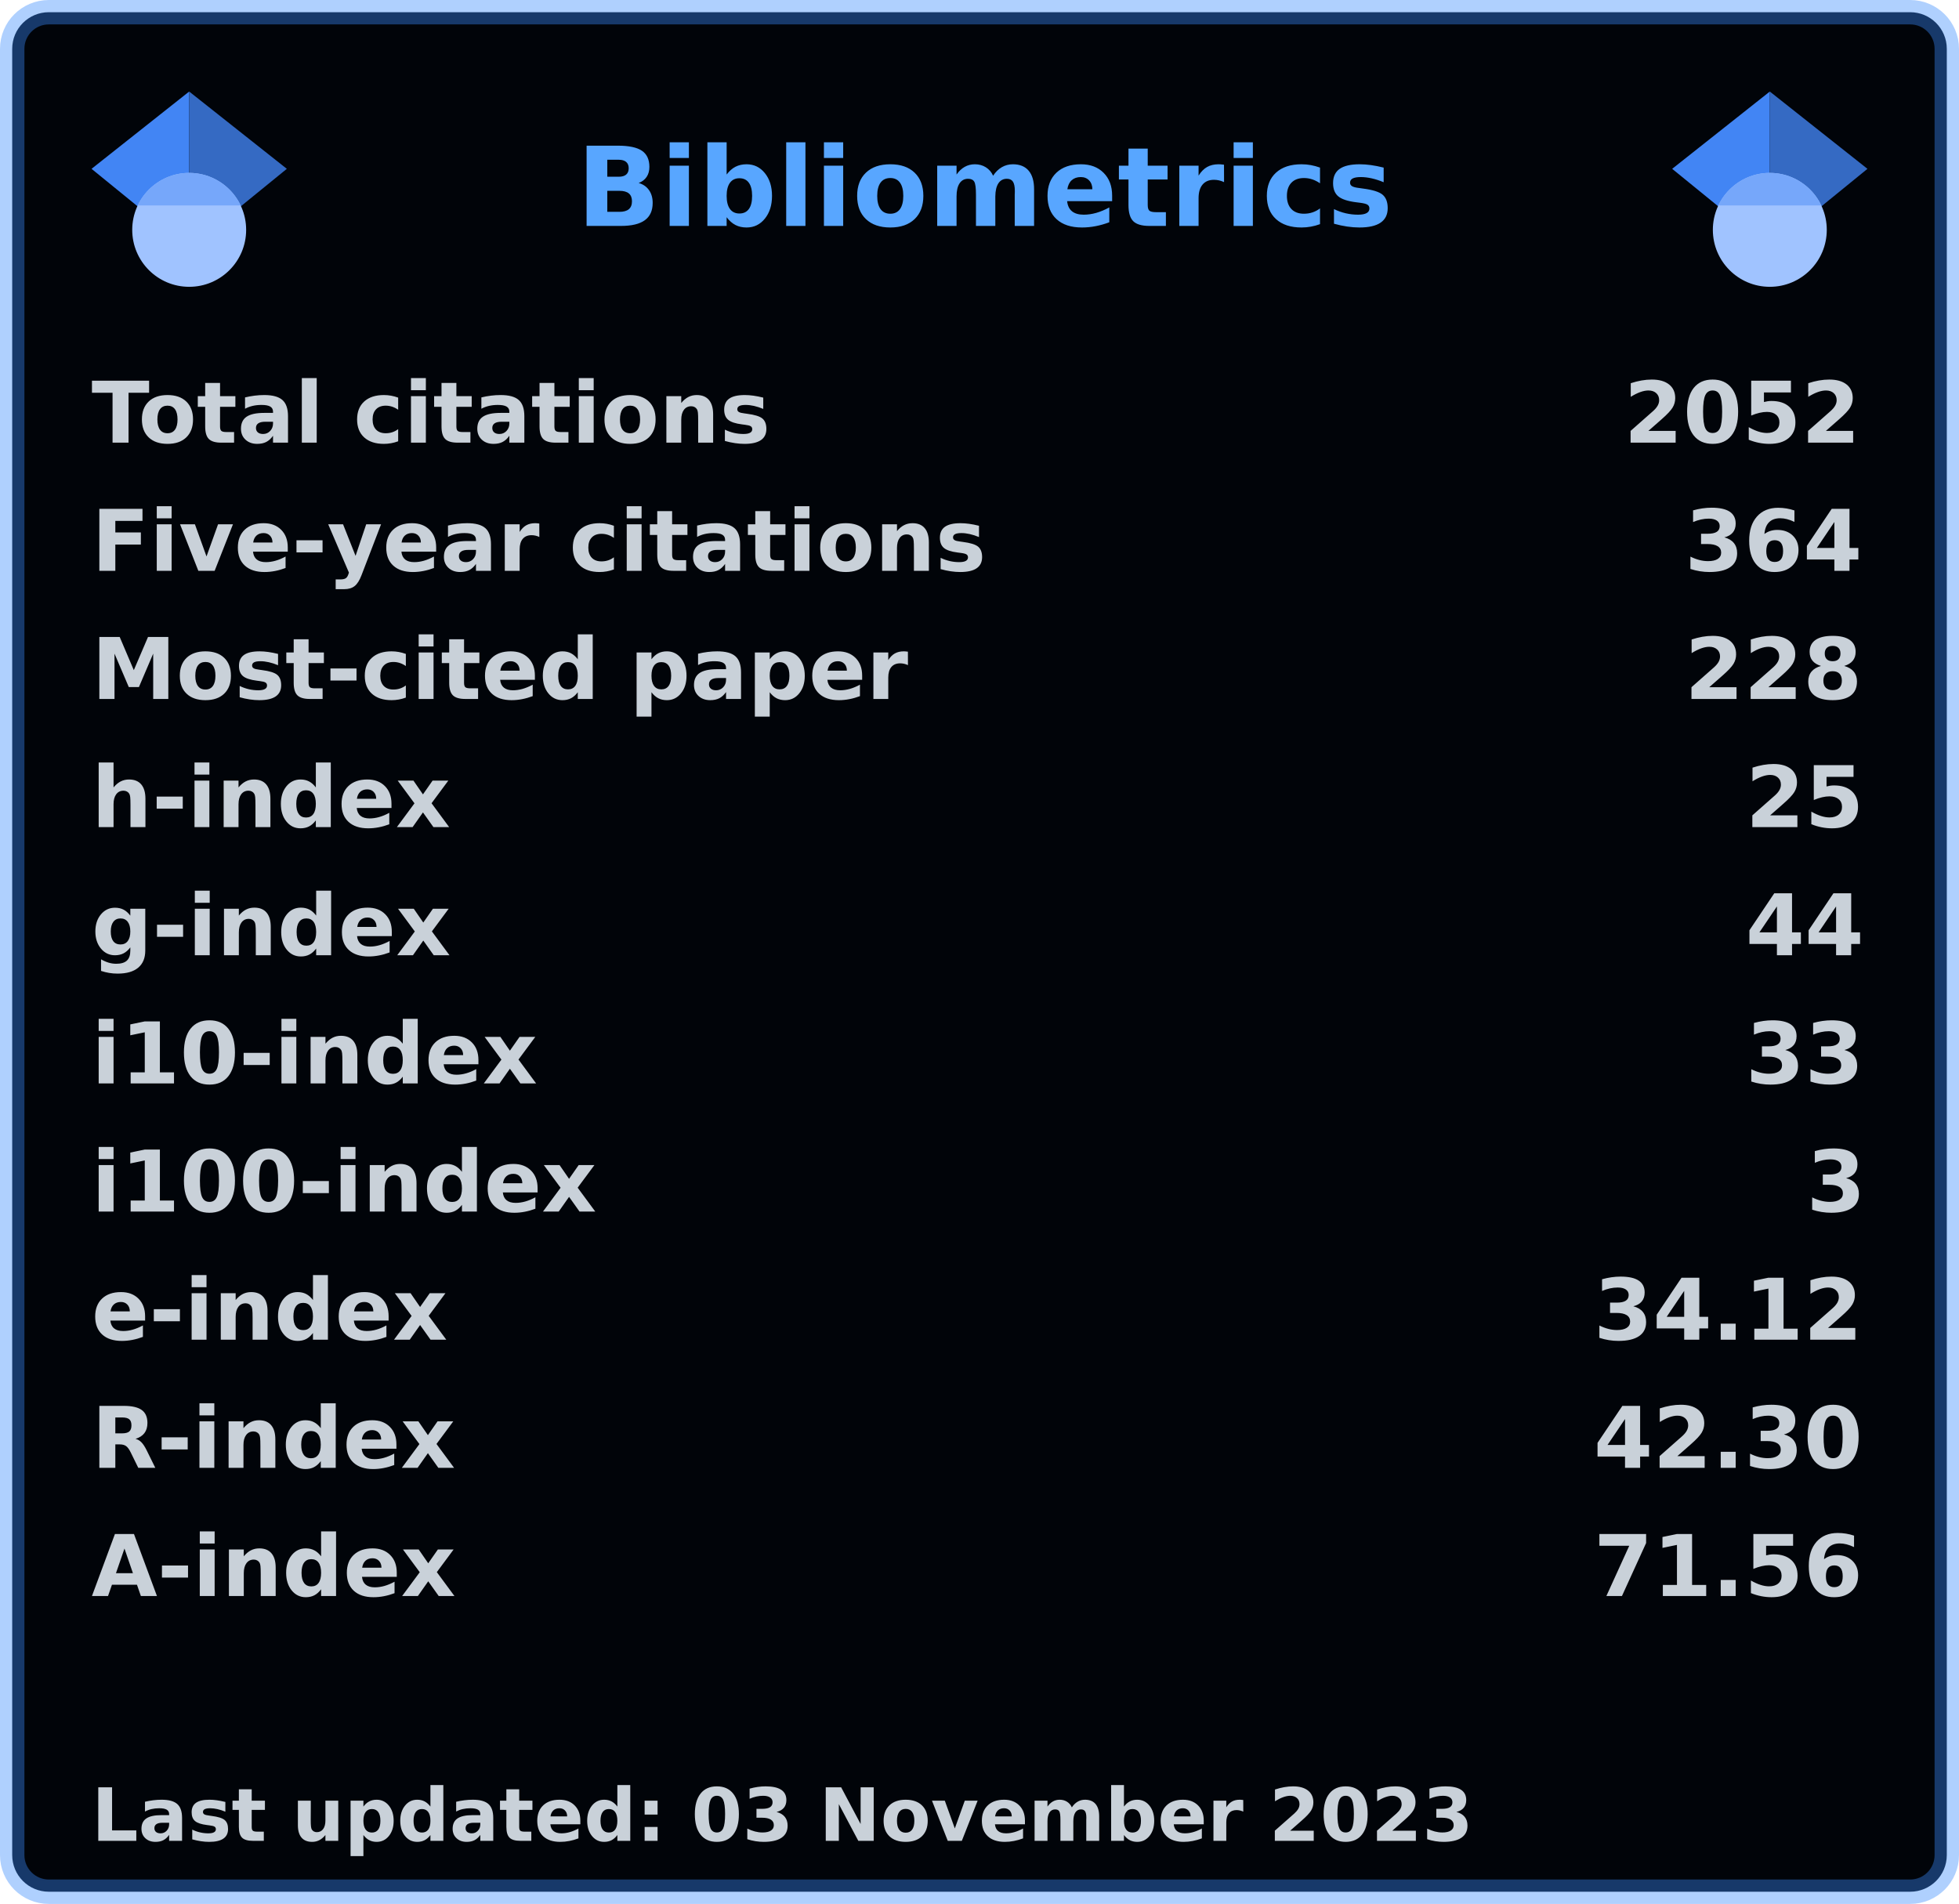
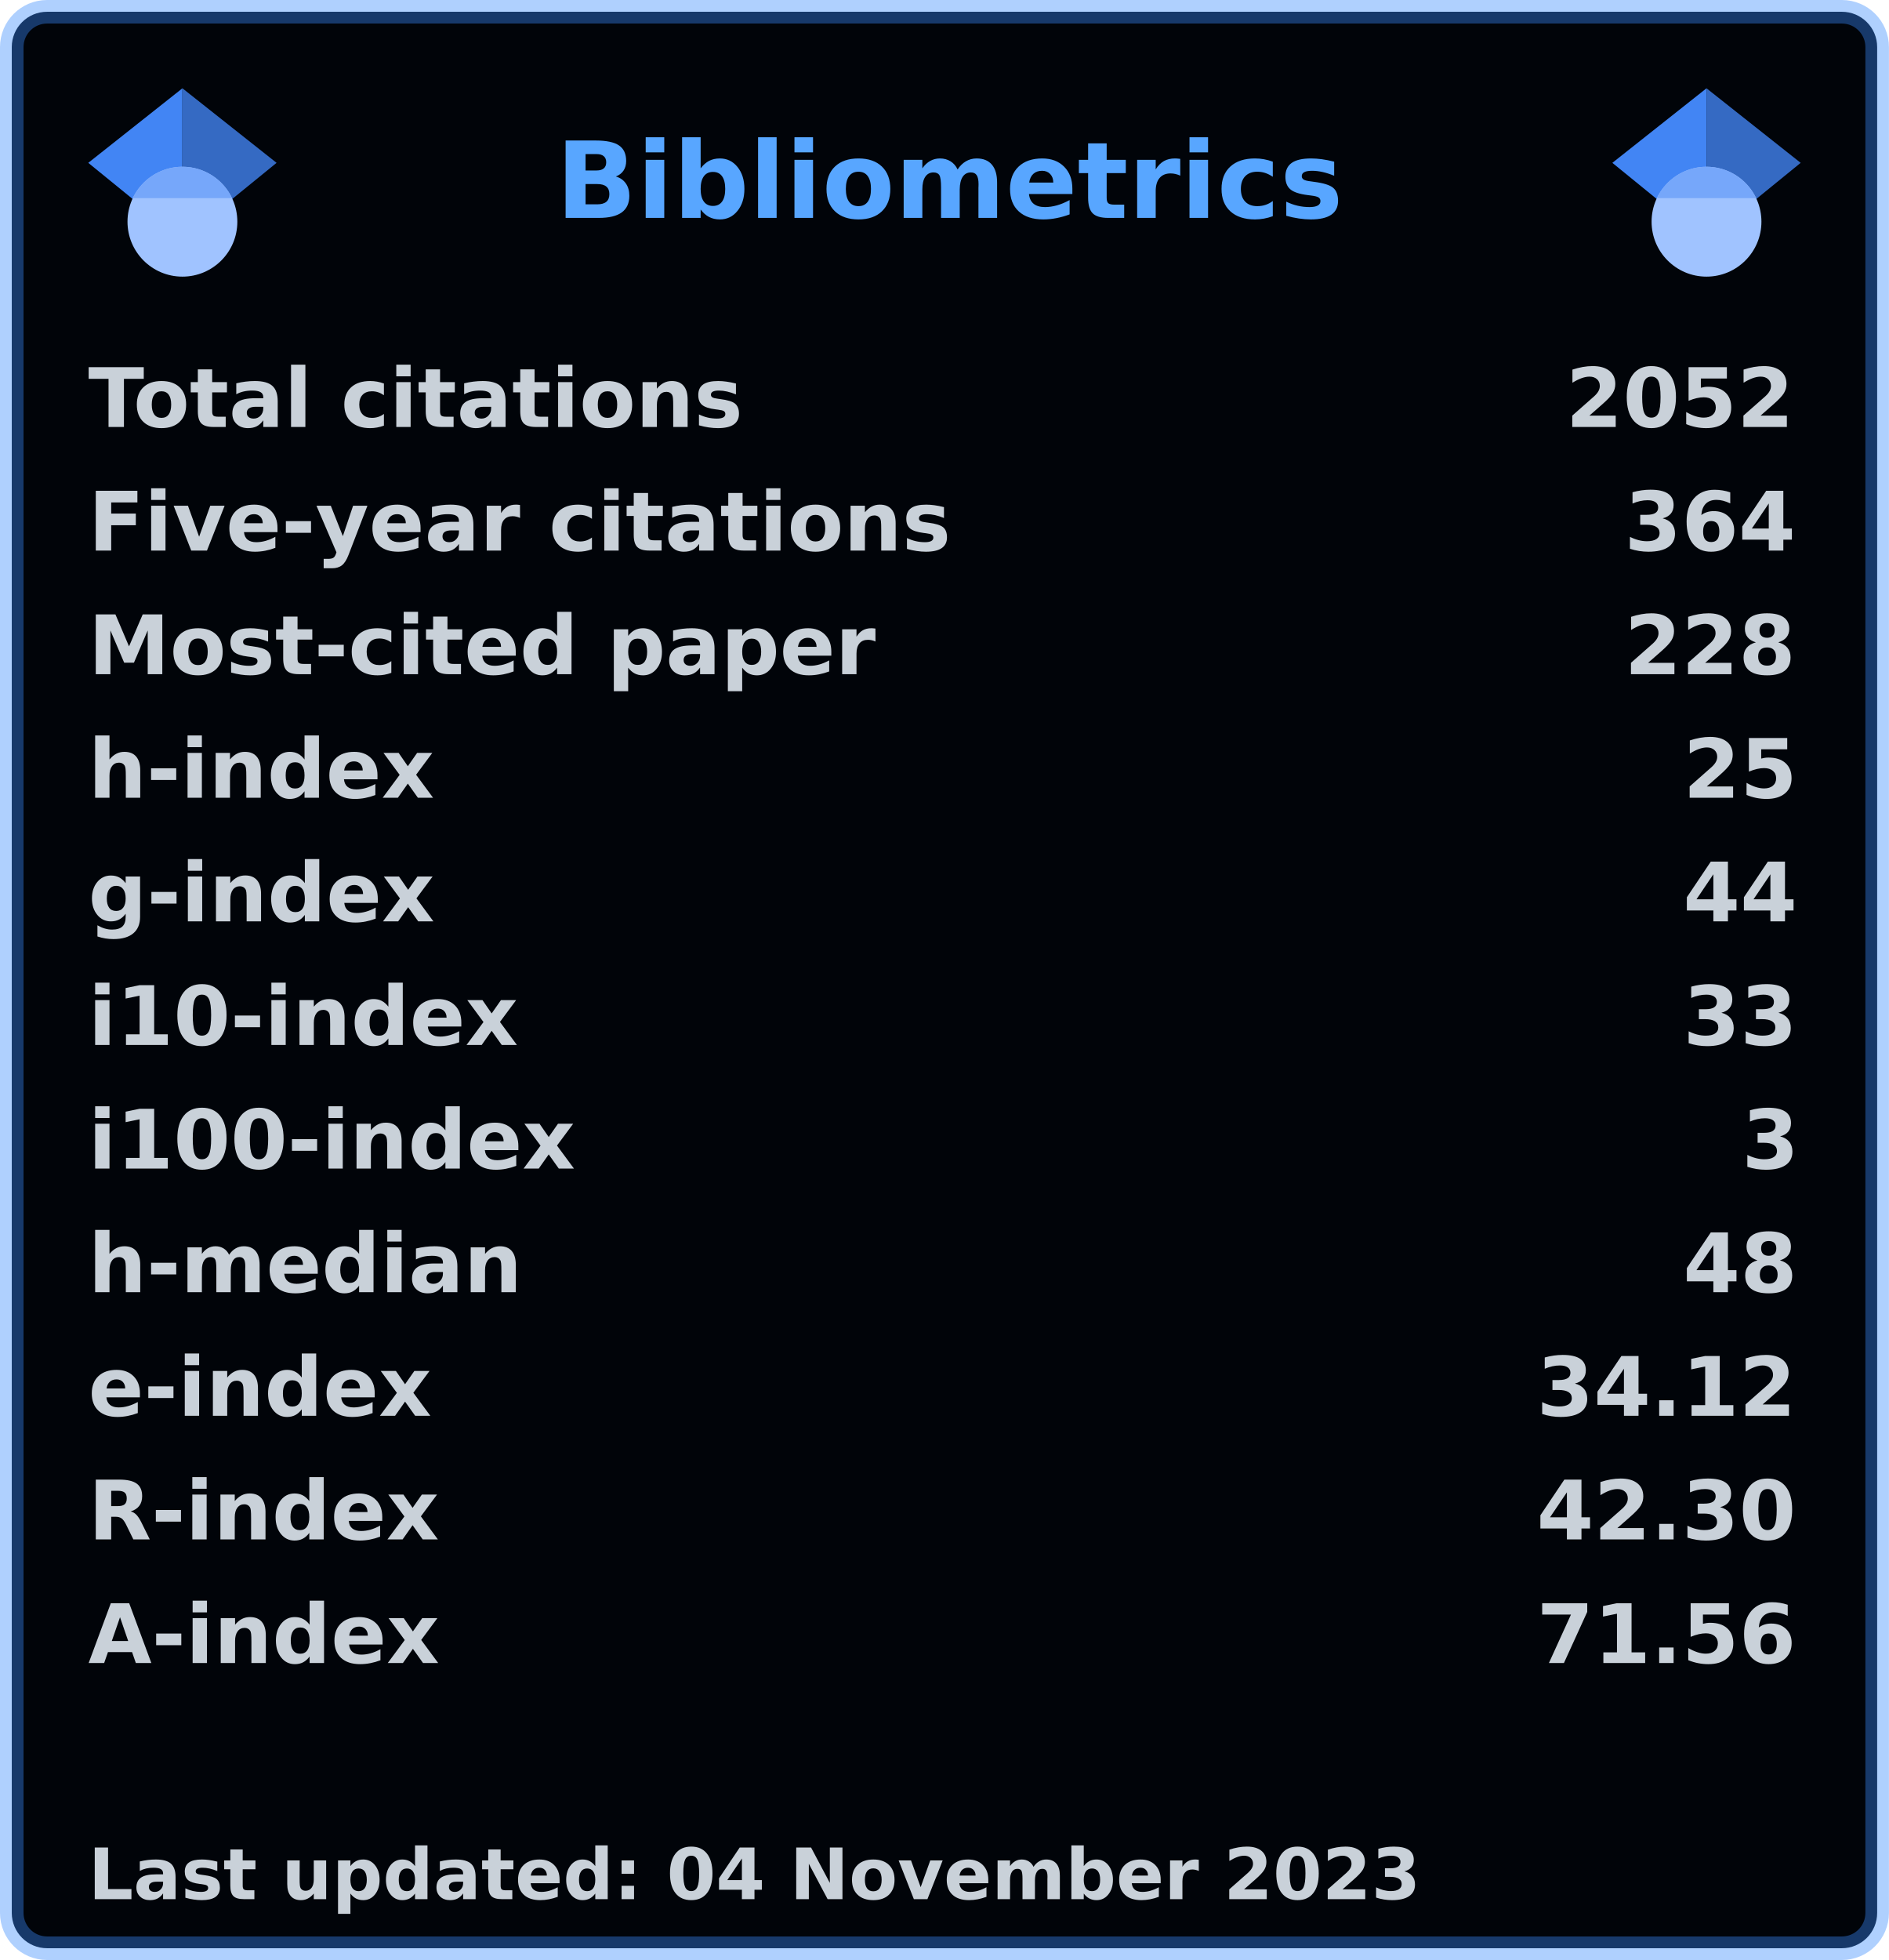
- <svg xmlns="http://www.w3.org/2000/svg" width="321" height="312" viewBox="0 0 321 312" lang="en" xml:lang="en">
-   <rect x="2" y="2" stroke-width="4" rx="6" width="317" height="308" stroke="rgba(56,139,253,0.4)" fill="#010409" />
+ <svg xmlns="http://www.w3.org/2000/svg" width="321" height="333" viewBox="0 0 321 333" lang="en" xml:lang="en">
+   <rect x="2" y="2" stroke-width="4" rx="6" width="317" height="329" stroke="rgba(56,139,253,0.4)" fill="#010409" />
  <g font-weight="600" font-size="110pt" font-family="Verdana,Geneva,DejaVu Sans,sans-serif" text-rendering="geometricPrecision">
    <text x="768" y="301" lengthAdjust="spacingAndGlyphs" textLength="1074" transform="scale(0.123)" fill="#58a6ff">Bibliometrics</text>
    <g fill="#c9d1d9">
      <g transform="translate(15, 60)">
        <g transform="scale(0.095)">
          <text lengthAdjust="spacingAndGlyphs" textLength="1170" x="0" y="132">Total citations</text>
          <text lengthAdjust="spacingAndGlyphs" textLength="420" x="2643" y="132">2052</text>
        </g>
      </g>
      <g transform="translate(15, 81)">
        <g transform="scale(0.095)">
          <text lengthAdjust="spacingAndGlyphs" textLength="1524" x="0" y="132">Five-year citations</text>
          <text lengthAdjust="spacingAndGlyphs" textLength="315" x="2748" y="132">364</text>
        </g>
      </g>
      <g transform="translate(15, 102)">
        <g transform="scale(0.095)">
          <text lengthAdjust="spacingAndGlyphs" textLength="1395" x="0" y="132">Most-cited paper</text>
          <text lengthAdjust="spacingAndGlyphs" textLength="315" x="2748" y="132">228</text>
        </g>
      </g>
      <g transform="translate(15, 123)">
        <g transform="scale(0.095)">
          <text lengthAdjust="spacingAndGlyphs" textLength="621" x="0" y="132">h-index</text>
          <text lengthAdjust="spacingAndGlyphs" textLength="210" x="2853" y="132">25</text>
        </g>
      </g>
      <g transform="translate(15, 144)">
        <g transform="scale(0.095)">
          <text lengthAdjust="spacingAndGlyphs" textLength="621" x="0" y="132">g-index</text>
          <text lengthAdjust="spacingAndGlyphs" textLength="210" x="2853" y="132">44</text>
        </g>
      </g>
      <g transform="translate(15, 165)">
        <g transform="scale(0.095)">
          <text lengthAdjust="spacingAndGlyphs" textLength="772" x="0" y="132">i10-index</text>
          <text lengthAdjust="spacingAndGlyphs" textLength="210" x="2853" y="132">33</text>
        </g>
      </g>
      <g transform="translate(15, 186)">
        <g transform="scale(0.095)">
          <text lengthAdjust="spacingAndGlyphs" textLength="878" x="0" y="132">i100-index</text>
          <text lengthAdjust="spacingAndGlyphs" textLength="105" x="2958" y="132">3</text>
        </g>
      </g>
      <g transform="translate(15, 207)">
        <g transform="scale(0.095)">
+           <text lengthAdjust="spacingAndGlyphs" textLength="784" x="0" y="132">h-median</text>
+           <text lengthAdjust="spacingAndGlyphs" textLength="210" x="2853" y="132">48</text>
+         </g>
+       </g>
+       <g transform="translate(15, 228)">
+         <g transform="scale(0.095)">
          <text lengthAdjust="spacingAndGlyphs" textLength="618" x="0" y="132">e-index</text>
          <text lengthAdjust="spacingAndGlyphs" textLength="472" x="2591" y="132">34.12</text>
        </g>
      </g>
-       <g transform="translate(15, 228)">
+       <g transform="translate(15, 249)">
        <g transform="scale(0.095)">
          <text lengthAdjust="spacingAndGlyphs" textLength="630" x="0" y="132">R-index</text>
          <text lengthAdjust="spacingAndGlyphs" textLength="472" x="2591" y="132">42.30</text>
        </g>
      </g>
-       <g transform="translate(15, 249)">
+       <g transform="translate(15, 270)">
        <g transform="scale(0.095)">
          <text lengthAdjust="spacingAndGlyphs" textLength="628" x="0" y="132">A-index</text>
          <text lengthAdjust="spacingAndGlyphs" textLength="472" x="2591" y="132">71.56</text>
        </g>
      </g>
-       <g transform="translate(15, 291)">
+       <g transform="translate(15, 312)">
        <g transform="scale(0.082)">
-           <text lengthAdjust="spacingAndGlyphs" textLength="2776" x="0" y="130">Last updated: 03 November 2023</text>
+           <text lengthAdjust="spacingAndGlyphs" textLength="2776" x="0" y="130">Last updated: 04 November 2023</text>
        </g>
      </g>
      <svg x="15" y="15" width="32" height="32" viewBox="0 0 512 512">
        <path fill="#4285f4" d="M256 411.12L0 202.667 256 0z" />
        <path fill="#356ac3" d="M256 411.12l256-208.453L256 0z" />
        <circle fill="#a0c3ff" cx="256" cy="362.667" r="149.333" />
        <path fill="#76a7fa" d="M121.037 298.667c23.968-50.453 75.392-85.334 134.963-85.334s110.995 34.881 134.963 85.334H121.037z" />
      </svg>
      <svg x="274" y="15" width="32" height="32" viewBox="0 0 512 512">
        <path fill="#4285f4" d="M256 411.12L0 202.667 256 0z" />
        <path fill="#356ac3" d="M256 411.12l256-208.453L256 0z" />
        <circle fill="#a0c3ff" cx="256" cy="362.667" r="149.333" />
        <path fill="#76a7fa" d="M121.037 298.667c23.968-50.453 75.392-85.334 134.963-85.334s110.995 34.881 134.963 85.334H121.037z" />
      </svg>
    </g>
  </g>
</svg>
